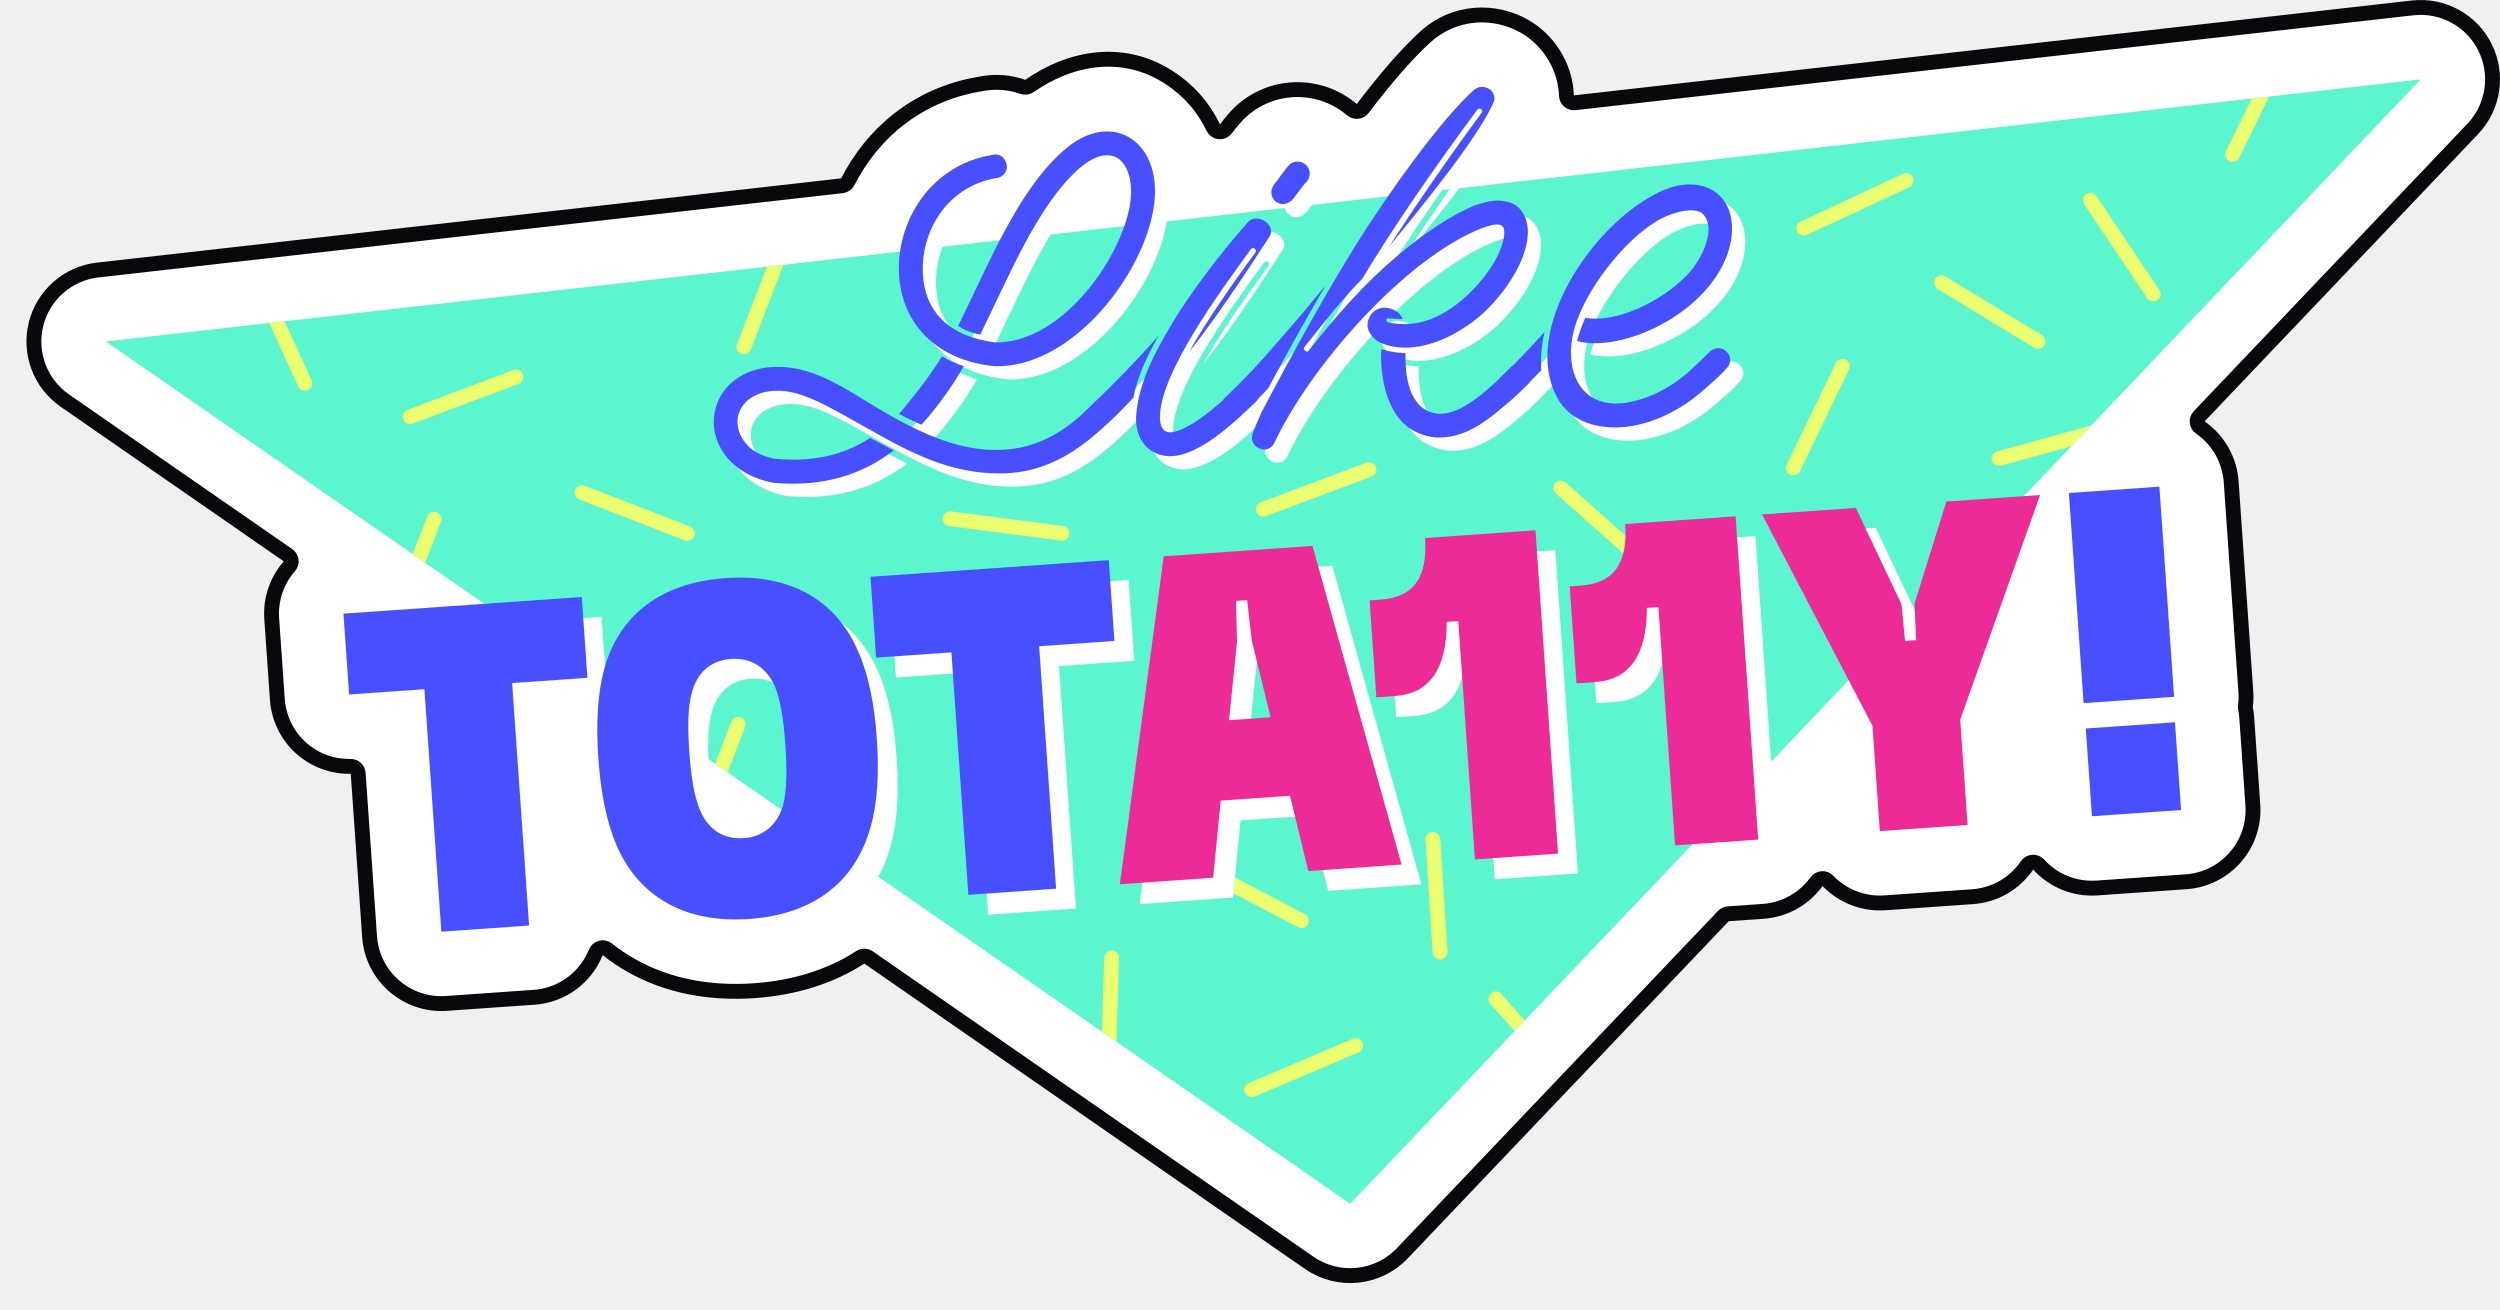
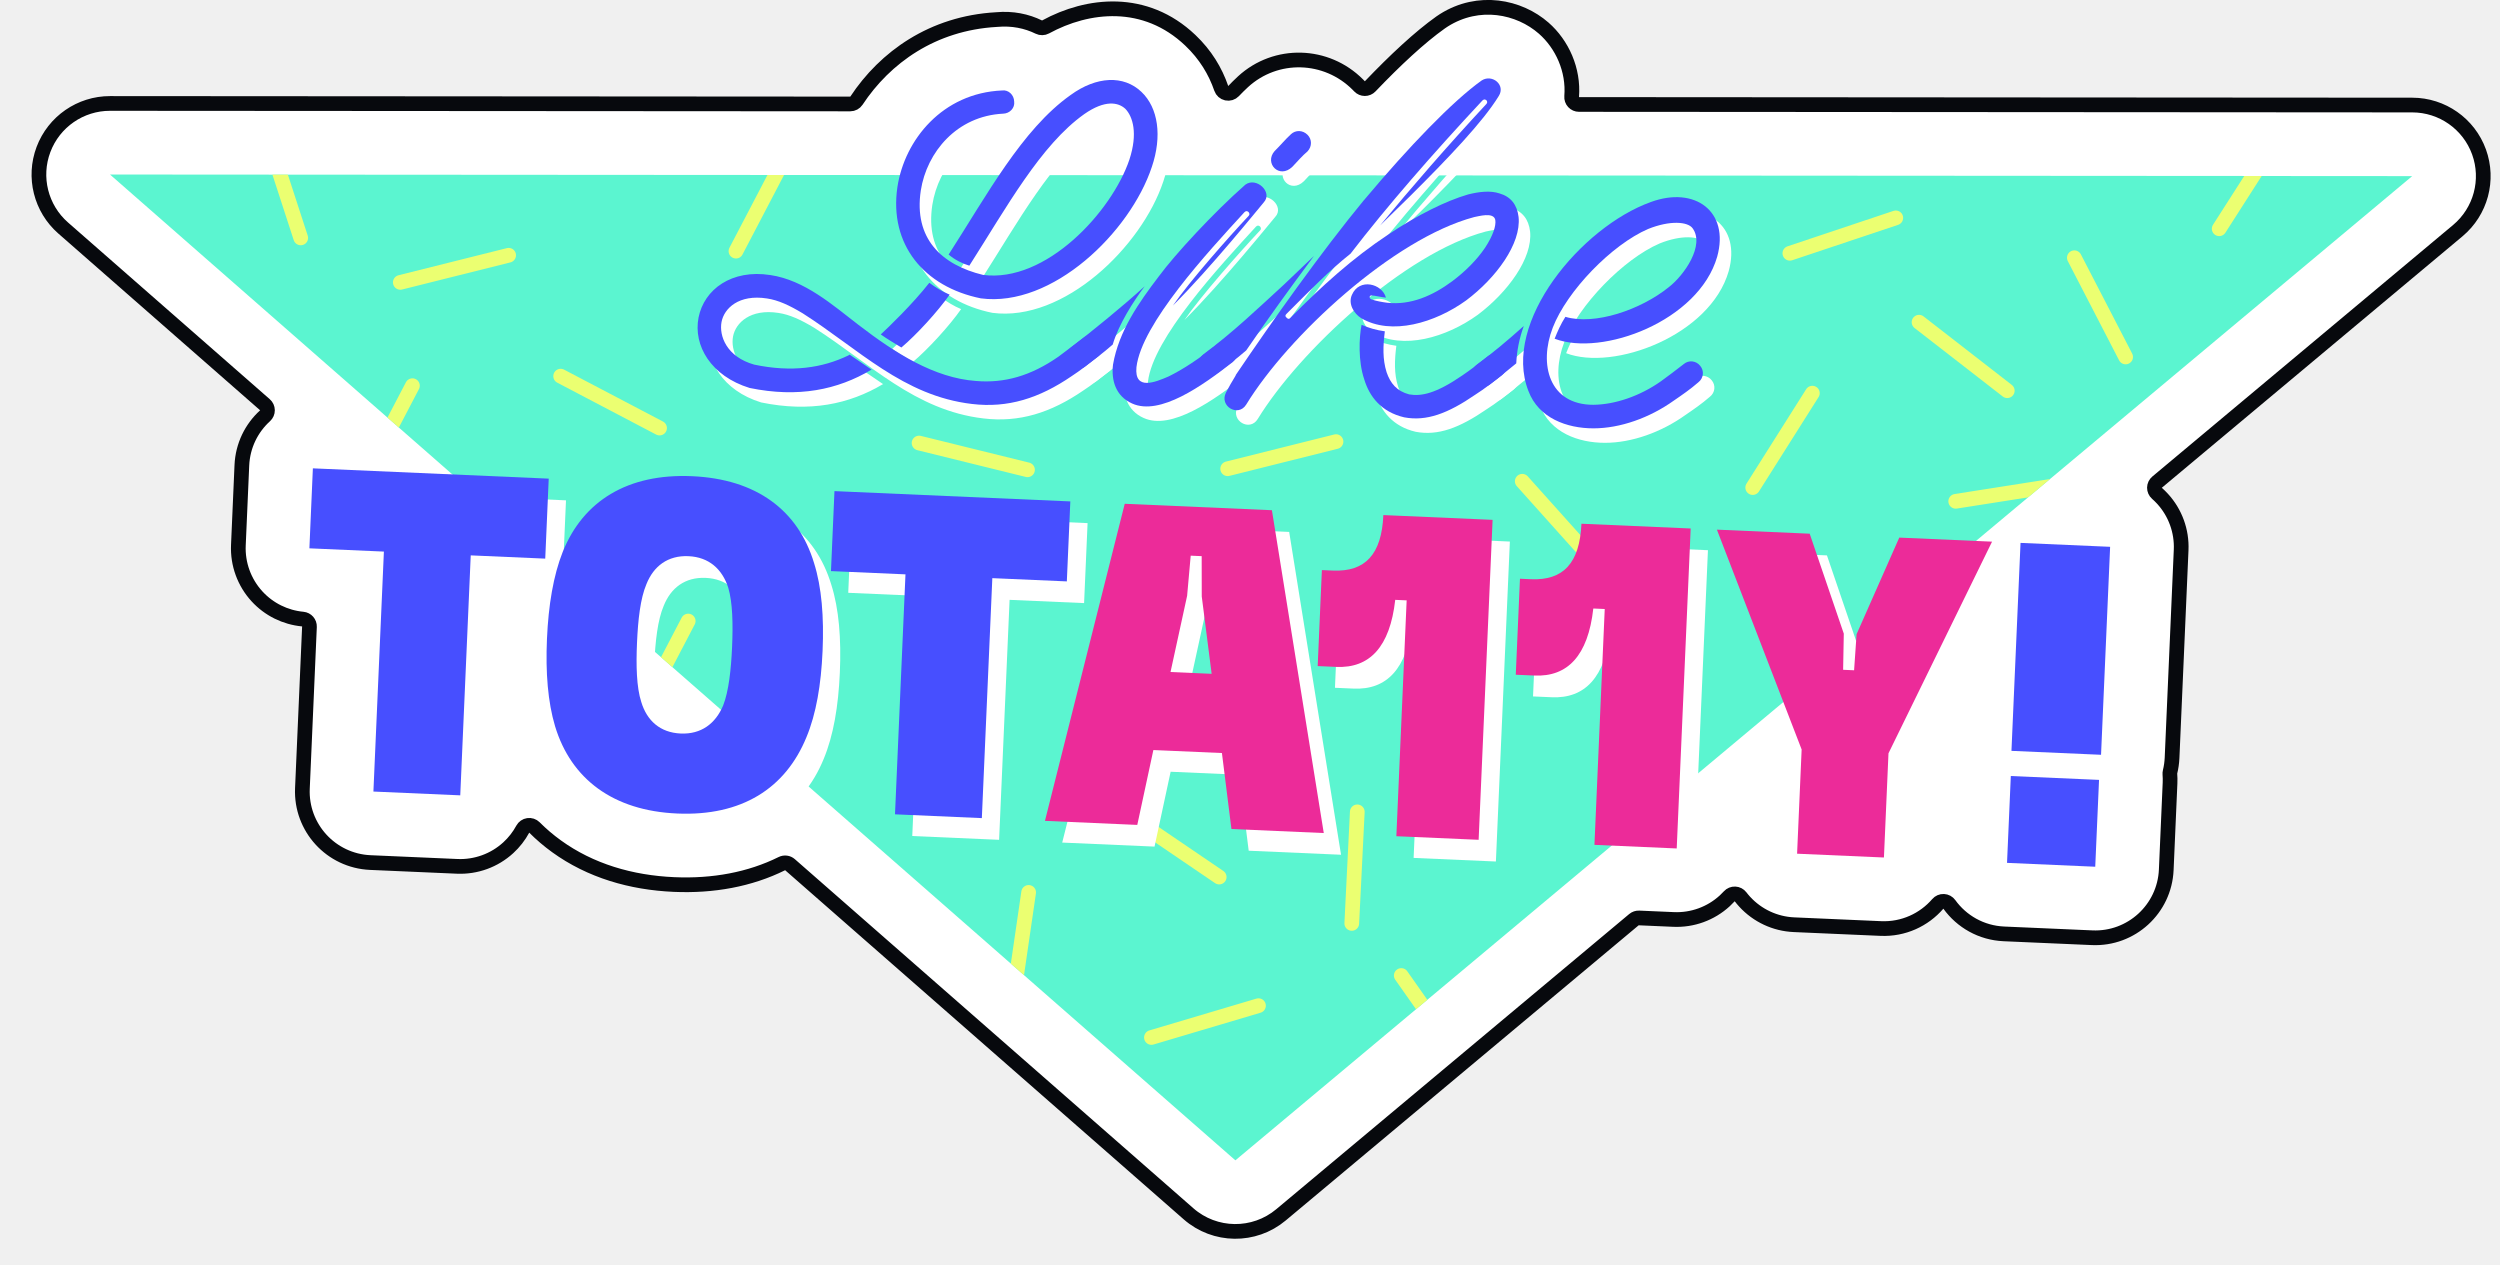
- <svg xmlns="http://www.w3.org/2000/svg" width="336" height="176" viewBox="0 0 336 176" fill="none">
-   <path d="M210.529 12.852C210.539 13.131 210.664 13.393 210.875 13.575C211.086 13.758 211.364 13.844 211.641 13.812L324.245 1.062C328.285 0.604 332.179 2.723 333.989 6.364C335.799 10.004 335.138 14.388 332.334 17.332L295.57 55.948C295.369 56.159 295.27 56.449 295.3 56.739C295.33 57.03 295.485 57.293 295.725 57.459C296.016 57.66 296.296 57.878 296.565 58.112C298.5 59.794 299.688 62.176 299.867 64.733L301.841 92.975C301.887 93.626 301.867 94.266 301.787 94.888C301.774 94.994 301.777 95.102 301.798 95.208C301.875 95.599 301.928 95.996 301.956 96.398L302.781 108.191C303.153 113.517 299.138 118.136 293.812 118.509L281.832 119.346C278.761 119.561 275.925 118.318 274 116.201C273.795 115.975 273.496 115.855 273.191 115.876C272.885 115.898 272.607 116.058 272.434 116.311C270.823 118.674 268.188 120.3 265.116 120.515L253.323 121.34C250.766 121.519 248.242 120.674 246.307 118.992C246.086 118.8 245.874 118.599 245.673 118.389C245.468 118.175 245.178 118.063 244.882 118.084C244.586 118.105 244.314 118.256 244.141 118.496C243.971 118.732 243.79 118.961 243.597 119.182C241.915 121.117 239.534 122.304 236.976 122.483L232.273 122.812C232.024 122.829 231.791 122.939 231.618 123.12L188.468 168.443C185.184 171.893 179.877 172.436 175.962 169.723L116.733 128.684C116.4 128.453 115.961 128.446 115.62 128.666C111.538 131.306 106.663 132.78 101.376 133.15C95.54 133.558 89.857 132.585 84.891 129.786C83.728 129.131 82.641 128.397 81.629 127.59C81.382 127.393 81.056 127.325 80.751 127.405C80.445 127.486 80.196 127.706 80.078 127.999C79.68 128.988 79.118 129.913 78.406 130.733C76.724 132.668 74.342 133.855 71.784 134.034L59.991 134.859C54.665 135.231 50.046 131.216 49.673 125.89L48.138 103.931C48.101 103.399 47.653 102.99 47.12 103.001C44.727 103.05 42.394 102.21 40.578 100.632C38.644 98.95 37.456 96.568 37.277 94.011L36.518 83.148C36.331 80.471 37.251 77.974 38.891 76.103C39.079 75.888 39.166 75.604 39.132 75.321C39.097 75.038 38.943 74.784 38.709 74.622L8.717 53.841C5.407 51.547 3.865 47.441 4.849 43.536C5.832 39.63 9.133 36.743 13.135 36.29L113.171 24.962C113.505 24.925 113.798 24.721 113.95 24.422C117.15 18.12 123.06 12.779 131.606 11.314C131.618 11.312 131.629 11.31 131.64 11.308C133.757 10.868 135.725 11.053 137.462 11.672C137.768 11.781 138.107 11.735 138.373 11.548C143.705 7.798 151.36 6.01 158.135 11.124L158.136 11.125C160.405 12.833 161.995 14.908 163.06 17.148C163.21 17.464 163.514 17.679 163.862 17.714C164.21 17.749 164.552 17.6 164.762 17.32C165.066 16.916 165.452 16.422 165.9 15.907C169.881 11.327 176.719 10.753 181.458 14.537L181.459 14.537C181.542 14.604 181.625 14.671 181.706 14.74C181.915 14.916 182.188 14.999 182.461 14.969C182.733 14.939 182.981 14.798 183.147 14.58C186.114 10.671 189.078 7.194 191.681 4.86C191.815 4.741 191.951 4.625 192.091 4.513C196.468 1.007 202.038 1.502 205.703 4.045C208.432 5.937 210.409 9.209 210.529 12.852Z" fill="white" stroke="#07090D" stroke-width="2" stroke-linejoin="round" />
-   <path d="M181.467 161.778L14.223 45.895L325.333 10.667L181.467 161.778Z" fill="#5BF5D0" />
-   <mask id="mask0_647_26155" style="mask-type:alpha" maskUnits="userSpaceOnUse" x="14" y="10" width="312" height="152">
-     <path d="M181.467 161.778L14.223 45.895L325.333 10.667L181.467 161.778Z" fill="#5BF5D0" />
+ <svg xmlns="http://www.w3.org/2000/svg" width="340" height="172" viewBox="0 0 340 172" fill="none">
+   <path d="M213.745 13.127C213.722 13.405 213.817 13.68 214.006 13.885C214.196 14.09 214.462 14.207 214.741 14.207L328.065 14.286C332.13 14.288 335.759 16.835 337.146 20.657C338.532 24.479 337.378 28.759 334.26 31.367L293.361 65.573C293.136 65.76 293.006 66.036 293.002 66.328C292.999 66.621 293.124 66.9 293.344 67.092C293.609 67.325 293.863 67.573 294.104 67.836C295.836 69.726 296.746 72.227 296.635 74.788L295.4 103.072C295.371 103.724 295.279 104.357 295.13 104.966C295.104 105.071 295.095 105.178 295.104 105.285C295.136 105.682 295.144 106.083 295.126 106.486L294.61 118.297C294.378 123.63 289.865 127.765 284.531 127.532L272.534 127.008C269.458 126.874 266.781 125.318 265.109 122.997C264.93 122.749 264.647 122.596 264.341 122.583C264.035 122.569 263.74 122.697 263.54 122.928C261.672 125.094 258.869 126.412 255.793 126.278L243.982 125.762C241.421 125.65 239.009 124.525 237.277 122.635C237.079 122.419 236.892 122.195 236.716 121.964C236.536 121.728 236.26 121.584 235.964 121.571C235.668 121.558 235.381 121.678 235.181 121.897C234.985 122.112 234.779 122.319 234.563 122.517C232.673 124.249 230.172 125.159 227.611 125.047L222.901 124.841C222.652 124.831 222.407 124.913 222.216 125.073L174.212 165.221C170.559 168.276 165.224 168.215 161.641 165.077L107.439 117.597C107.134 117.33 106.698 117.273 106.335 117.453C101.98 119.614 96.97 120.527 91.675 120.295C85.83 120.04 80.294 118.43 75.676 115.087C74.596 114.305 73.599 113.452 72.684 112.536C72.461 112.312 72.145 112.207 71.833 112.253C71.52 112.298 71.248 112.488 71.097 112.766C70.59 113.704 69.927 114.56 69.126 115.293C67.236 117.026 64.735 117.936 62.173 117.824L50.362 117.308C45.029 117.075 40.894 112.563 41.127 107.229L42.087 85.237C42.11 84.705 41.711 84.247 41.181 84.198C38.797 83.976 36.574 82.877 34.95 81.104C33.218 79.213 32.307 76.713 32.419 74.151L32.894 63.273C33.011 60.592 34.208 58.215 36.05 56.541C36.261 56.349 36.38 56.077 36.377 55.792C36.374 55.507 36.25 55.237 36.036 55.049L8.59 31.007C5.561 28.353 4.494 24.099 5.913 20.33C7.332 16.56 10.939 14.066 14.966 14.069L115.641 14.138C115.978 14.139 116.291 13.97 116.477 13.689C120.369 7.791 126.846 3.153 135.503 2.665C135.515 2.664 135.526 2.663 135.538 2.662C137.691 2.465 139.625 2.871 141.281 3.683C141.572 3.826 141.915 3.818 142.2 3.663C147.922 0.54 155.731 -0.369 161.883 5.479L161.884 5.48C163.945 7.434 165.289 9.676 166.094 12.022C166.208 12.353 166.486 12.6 166.828 12.675C167.169 12.749 167.525 12.639 167.766 12.385C168.114 12.018 168.553 11.571 169.056 11.11C173.53 7.011 180.39 7.214 184.67 11.51L184.67 11.51C184.746 11.586 184.82 11.662 184.893 11.74C185.081 11.939 185.343 12.052 185.617 12.053C185.891 12.054 186.153 11.942 186.343 11.744C189.733 8.197 193.072 5.077 195.923 3.053C196.069 2.95 196.217 2.85 196.369 2.755C201.115 -0.234 206.593 0.889 209.947 3.83C212.444 6.02 214.037 9.493 213.745 13.127Z" fill="white" stroke="#07090D" stroke-width="2" stroke-linejoin="round" />
+   <path d="M168.011 157.805L14.96 23.735L328.058 23.952L168.011 157.805Z" fill="#5BF5D0" />
+   <mask id="mask0_647_26155" style="mask-type:alpha" maskUnits="userSpaceOnUse" x="14" y="23" width="315" height="135">
+     <path d="M168.011 157.805L14.96 23.735L328.058 23.952L168.011 157.805Z" fill="#5BF5D0" />
  </mask>
  <g mask="url(#mask0_647_26155)">
-     <path d="M55.112 56L69.334 50.667" stroke="#EBFF71" stroke-width="2" stroke-linecap="round" />
-     <path d="M34.667 37.702L40.971 51.522" stroke="#EBFF71" stroke-width="2" stroke-linecap="round" />
-     <path d="M169.778 68.445L184 63.111" stroke="#EBFF71" stroke-width="2" stroke-linecap="round" />
-     <path d="M127.683 69.721L142.747 71.669" stroke="#EBFF71" stroke-width="2" stroke-linecap="round" />
-     <path d="M209.778 65.599L221.13 75.691" stroke="#EBFF71" stroke-width="2" stroke-linecap="round" />
-     <path d="M78.223 66.201L92.385 71.693" stroke="#EBFF71" stroke-width="2" stroke-linecap="round" />
-     <path d="M99.986 46.612L105.451 32.44" stroke="#EBFF71" stroke-width="2" stroke-linecap="round" />
-     <path d="M93.764 111.501L99.228 97.329" stroke="#EBFF71" stroke-width="2" stroke-linecap="round" />
-     <path d="M52.875 83.945L58.34 69.773" stroke="#EBFF71" stroke-width="2" stroke-linecap="round" />
-     <path d="M148.933 143.937L149.408 128.755" stroke="#EBFF71" stroke-width="2" stroke-linecap="round" />
-     <path d="M168.232 146.468L182.209 140.522" stroke="#EBFF71" stroke-width="2" stroke-linecap="round" />
-     <path d="M161.473 116.684L174.92 123.748" stroke="#EBFF71" stroke-width="2" stroke-linecap="round" />
-     <path d="M193.548 127.97L192.577 112.812" stroke="#EBFF71" stroke-width="2" stroke-linecap="round" />
-     <path d="M211.131 145.601L201.039 134.25" stroke="#EBFF71" stroke-width="2" stroke-linecap="round" />
-     <path d="M241.015 62.905L247.622 49.227" stroke="#EBFF71" stroke-width="2" stroke-linecap="round" />
-     <path d="M289.395 39.515L280.937 26.898" stroke="#EBFF71" stroke-width="2" stroke-linecap="round" />
-     <path d="M256.197 24.259L242.429 30.675" stroke="#EBFF71" stroke-width="2" stroke-linecap="round" />
-     <path d="M260.946 37.998L273.921 45.896" stroke="#EBFF71" stroke-width="2" stroke-linecap="round" />
-     <path d="M283.299 57.593L268.658 61.636" stroke="#EBFF71" stroke-width="2" stroke-linecap="round" />
-     <path d="M306.75 7.111L300.064 20.75" stroke="#EBFF71" stroke-width="2" stroke-linecap="round" />
+     <path d="M54.442 38.404L69.176 34.715" stroke="#EBFF71" stroke-width="2" stroke-linecap="round" />
+     <path d="M36.2 17.909L40.899 32.354" stroke="#EBFF71" stroke-width="2" stroke-linecap="round" />
+     <path d="M166.962 63.749L181.697 60.06" stroke="#EBFF71" stroke-width="2" stroke-linecap="round" />
+     <path d="M124.993 60.252L139.74 63.892" stroke="#EBFF71" stroke-width="2" stroke-linecap="round" />
+     <path d="M207.027 65.45L217.164 76.762" stroke="#EBFF71" stroke-width="2" stroke-linecap="round" />
+     <path d="M76.249 51.156L89.699 58.215" stroke="#EBFF71" stroke-width="2" stroke-linecap="round" />
+     <path d="M100.09 34.156L107.124 20.694" stroke="#EBFF71" stroke-width="2" stroke-linecap="round" />
+     <path d="M86.563 97.924L93.596 84.461" stroke="#EBFF71" stroke-width="2" stroke-linecap="round" />
+     <path d="M49.056 65.916L56.09 52.454" stroke="#EBFF71" stroke-width="2" stroke-linecap="round" />
+     <path d="M137.705 136.397L139.895 121.366" stroke="#EBFF71" stroke-width="2" stroke-linecap="round" />
+     <path d="M156.594 141.096L171.154 136.77" stroke="#EBFF71" stroke-width="2" stroke-linecap="round" />
+     <path d="M153.249 110.739L165.81 119.279" stroke="#EBFF71" stroke-width="2" stroke-linecap="round" />
+     <path d="M183.841 125.583L184.592 110.412" stroke="#EBFF71" stroke-width="2" stroke-linecap="round" />
+     <path d="M199.315 145.091L190.572 132.67" stroke="#EBFF71" stroke-width="2" stroke-linecap="round" />
+     <path d="M238.369 66.309L246.482 53.468" stroke="#EBFF71" stroke-width="2" stroke-linecap="round" />
+     <path d="M289.086 48.546L282.11 35.053" stroke="#EBFF71" stroke-width="2" stroke-linecap="round" />
+     <path d="M257.827 29.63L243.422 34.447" stroke="#EBFF71" stroke-width="2" stroke-linecap="round" />
+     <path d="M260.991 43.819L272.988 53.135" stroke="#EBFF71" stroke-width="2" stroke-linecap="round" />
+     <path d="M280.982 65.818L265.977 68.178" stroke="#EBFF71" stroke-width="2" stroke-linecap="round" />
+     <path d="M309.997 18.316L301.81 31.11" stroke="#EBFF71" stroke-width="2" stroke-linecap="round" />
  </g>
-   <path d="M294.865 96.316L282.699 97.167L280.724 68.925L292.89 68.074L294.865 96.316ZM295.804 111.532L283.825 112.37L283 100.576L294.98 99.739L295.804 111.532Z" fill="white" />
-   <path d="M264.257 70.076L276.857 69.195L266.119 99.387L267.109 113.539L255.315 114.363L254.326 100.211L239.491 71.808L252.091 70.927L258.238 83.908L258.705 88.803L260.195 88.698L259.976 83.786L264.257 70.076Z" fill="white" />
-   <path d="M238.969 115.506L227.796 116.288L225.556 84.259L224.005 84.368C224.021 90.854 221.561 94.02 217.092 94.332L214.547 94.51L213.635 81.475L215.125 81.371C219.532 81.063 221.469 78.433 221.095 73.094L235.93 72.057L238.969 115.506Z" fill="white" />
-   <path d="M212.07 117.387L200.897 118.169L198.657 86.14L197.106 86.249C197.123 92.735 194.662 95.901 190.193 96.213L187.648 96.391L186.736 83.356L188.226 83.252C192.633 82.944 194.57 80.314 194.197 74.975L209.031 73.938L212.07 117.387Z" fill="white" />
-   <path d="M191.039 118.858L178.501 119.735L176.047 109.615L166.736 110.266L165.714 120.629L153.176 121.506L159.076 77.431L179.063 76.034L191.039 118.858ZM168.922 88.906L167.852 99.46L173.438 99.069L170.909 88.767L170.278 83.322L168.789 83.426L168.922 88.906Z" fill="white" />
-   <path d="M119.658 80.188L151.687 77.948L152.446 88.81L142.329 89.518L144.607 122.105L132.814 122.93L130.535 90.343L120.418 91.05L119.658 80.188Z" fill="white" />
-   <path d="M103.368 126.174C94.678 126.781 88.5 123.159 85.522 116.257C84.179 113.107 83.405 109.169 83.084 104.576C82.762 99.983 82.977 95.914 83.868 92.608C85.856 85.358 91.475 80.973 100.165 80.366C108.917 79.754 115.03 83.318 118.007 90.221C119.412 93.366 120.191 97.366 120.512 101.959C120.833 106.552 120.614 110.559 119.661 113.869C117.611 121.123 112.12 125.562 103.368 126.174ZM102.609 115.311C105.402 115.116 107.156 113.434 107.913 110.886C108.457 108.852 108.435 105.86 108.222 102.818C108.005 99.715 107.615 96.811 106.793 94.872C105.689 92.454 103.718 91.033 100.925 91.228C98.132 91.423 96.378 93.105 95.683 95.649C95.077 97.687 95.094 100.618 95.311 103.721C95.524 106.763 95.919 109.729 96.802 111.663C97.845 114.085 99.816 115.507 102.609 115.311Z" fill="white" />
-   <path d="M48.828 85.141L80.856 82.901L81.615 93.763L71.498 94.471L73.777 127.058L61.983 127.883L59.705 95.296L49.587 96.003L48.828 85.141Z" fill="white" />
-   <path d="M210.996 55.083C206.313 46.215 215.644 32.09 224.637 27.665C230.318 24.808 235.44 27.711 234.439 34.037C232.928 43.017 220.432 49.344 213.736 47.62C214.034 46.53 214.339 45.547 214.854 44.495C218.915 45.227 224.919 42.401 228.363 38.899C230.266 37.055 232.632 32.666 230.667 30.558C229.916 29.755 227.514 29.816 224.681 31.351C220.003 34.03 214.661 40.98 213.312 46.153C211.963 51.326 213.992 56.638 219.985 55.951C222.9 55.587 226.11 54.08 228.728 51.758C229.683 50.889 230.584 50.024 231.585 49.045C232.183 48.416 233.197 48.398 233.831 49.049C234.461 49.646 234.478 50.661 233.828 51.294C232.834 52.38 231.826 53.252 230.818 54.125C227.8 56.849 223.975 58.72 220.368 59.133C216.762 59.545 212.792 58.593 210.996 55.083ZM203.481 54.646C202.851 54.049 202.94 53.027 203.537 52.397C205.497 50.602 207.389 48.599 209.372 46.375C208.959 48.115 208.812 49.836 208.931 51.538C207.781 52.688 206.788 53.773 205.734 54.756C205.137 55.386 204.115 55.297 203.481 54.646Z" fill="white" />
-   <path d="M194.625 60.558C191.445 60.193 189.601 58.29 188.643 56.058C187.514 53.678 187.291 50.485 187.434 48.711C188.418 49.017 189.501 49.208 190.678 49.233C190.656 51.212 190.783 53.021 191.544 54.732C192.234 56.181 193.209 57.129 194.937 57.382C196.601 57.48 198.536 56.863 201.812 54.014C202.821 53.142 203.875 52.159 204.921 51.07C205.519 50.441 206.537 50.476 207.167 51.074C207.801 51.724 207.818 52.739 207.167 53.373C206.014 54.469 205.067 55.444 203.903 56.381C200.425 59.404 197.687 60.772 194.625 60.558ZM170.151 59.971C170.467 59.147 170.788 58.376 171.207 57.491L171.203 57.438C175.258 49.669 180.855 39.494 185.875 31.765C185.928 31.762 185.928 31.762 185.924 31.708C191.001 24.029 196.289 17.083 199.912 13.836C201.228 12.781 203.244 14.084 202.447 15.69C200.728 19.392 196.567 24.869 192.044 30.532L188.401 35.01C192.068 29.354 196.193 23.345 200.88 16.976C201.028 16.805 201.013 16.592 200.843 16.444C200.619 16.299 200.463 16.364 200.314 16.534C194.306 24.653 189.017 32.348 184.849 39.269C182.299 41.799 179.848 44.965 177.145 48.361C176.947 48.589 176.958 48.749 177.182 48.893C177.41 49.091 177.569 49.08 177.714 48.856C181.445 44.104 185.209 39.831 189.653 36.099C193.287 33.011 196.919 30.672 199.828 29.453C201.234 28.927 202.759 28.553 204.062 28.836C205.63 29.101 206.609 30.102 206.991 31.732C207.776 35.313 204.865 40.328 201.204 43.792C197.335 47.324 191.624 49.755 187.264 47.814C186.213 47.3 185.272 46.082 185.665 44.825C186.402 42.368 189.59 42.84 190.305 44.661C189.826 44.694 188.801 44.552 188.322 44.586C188.056 44.604 187.975 44.984 188.359 45.118C189.012 45.286 189.977 45.325 190.566 45.338C193.774 45.327 196.599 43.686 199.008 41.433C200.663 39.873 202.038 38.12 202.933 36.4C203.825 34.627 204.104 33.271 203.889 32.484C203.545 31.385 201.522 32.275 200.997 32.419C190.382 36.583 177.676 51.372 173.075 61.263C172.19 63.143 169.43 61.892 170.151 59.971ZM166.442 57.397C165.809 56.746 165.848 55.781 166.499 55.147C170.213 51.68 173.22 48.048 176.337 44.462L179.938 40.147C177.218 44.828 174.555 49.558 172.242 53.944C171.051 55.257 169.845 56.357 168.692 57.453C168.041 58.087 167.076 58.047 166.442 57.397Z" fill="white" />
-   <path d="M157.641 62.877C155.29 62.133 154.449 60.053 154.46 57.914C154.725 53.297 157 49.129 159.297 45.279C161.156 42.048 165.695 35.85 169.566 31.569C170.92 30.298 173.456 32.153 172.333 33.675C171.8 34.46 166.166 43.355 161.644 49.018C163.534 45.464 168.103 38.943 170.498 35.728C170.647 35.557 170.578 35.348 170.408 35.199C170.184 35.055 170.028 35.119 169.879 35.29C165.539 41.26 157.68 51.968 157.667 57.903C157.734 61.16 160.461 59.633 162.157 58.659C163.949 57.517 166.072 55.765 168.317 53.47C168.968 52.836 169.982 52.819 170.616 53.469C171.246 54.067 171.21 55.085 170.613 55.715C166.86 59.399 161.579 64.152 157.641 62.877ZM148.459 58.494C147.829 57.896 147.865 56.878 148.516 56.244C151.069 53.767 154.863 49.919 157.535 46.846C156.198 49.131 154.609 52.397 154.111 55.212C152.919 56.524 151.865 57.507 150.712 58.603C150.062 59.237 149.093 59.144 148.459 58.494ZM177.207 23.871C177.887 24.411 178.007 25.365 177.47 26.098C176.823 26.785 176.29 27.57 175.654 28.417C174.078 30.345 171.748 28.369 173.012 26.57C173.751 25.663 174.231 24.881 174.973 24.027C175.517 23.401 176.471 23.281 177.207 23.871Z" fill="white" />
-   <path d="M136.001 65.406C126.589 65.369 119.887 59.743 111.75 55.768C109.817 54.887 108.23 54.357 106.676 54.305C102.815 54.147 101.041 56.303 100.906 58.184C100.77 60.064 102.084 62.806 105.978 63.442C111.198 63.933 115.239 62.848 118.567 60.744L118.719 60.627L121.939 62.326L121.886 62.33C117.621 65.569 112.447 67.267 105.722 66.668C100.305 65.657 97.416 61.796 97.733 57.924C98.05 54.053 101.464 50.873 106.772 51.09C111.487 51.242 115.704 54.208 119.444 56.459C124.857 59.716 130.504 62.476 136.208 62.237C140.049 62.129 143.532 60.709 146.957 57.69L150.065 54.746C150.663 54.116 151.681 54.152 152.311 54.749C152.945 55.4 152.962 56.414 152.311 57.048C151.162 58.198 150.112 59.234 149.05 60.11C145.017 63.6 140.922 65.436 136.001 65.406ZM122.611 57.414C123.502 56.389 126.46 52.815 128.38 49.686C129.272 50.212 130.267 50.677 131.304 50.979C129.978 53.424 127.442 56.916 125.6 58.862C124.495 58.352 123.557 57.936 122.611 57.414ZM135.582 51C127.729 50.32 122.341 45.136 122.592 37.26C122.83 30.721 127.267 23.834 135.252 22.581C136.092 22.362 136.939 22.998 137.055 23.898C137.274 24.738 136.639 25.585 135.738 25.701C129.554 26.722 126.024 32.048 125.807 37.356C125.573 43.948 129.748 47.078 135.519 47.797C144.136 47.943 151.946 37.292 153.519 29.965C154.276 26.276 153.322 24.098 152.187 23.161C151.117 22.381 149.289 22.241 146.721 24.506C141.288 29.377 137.638 38.346 133.521 46.761C132.492 46.565 131.505 46.206 130.552 45.578C134.767 37.05 138.539 27.537 144.578 22.143C147.793 19.191 151.442 18.615 154.095 20.622C156.634 22.529 157.594 26.312 156.664 30.6C154.739 39.77 145.378 51.171 135.582 51Z" fill="white" />
-   <path d="M292.198 93.65L280.033 94.5L278.058 66.258L290.223 65.407L292.198 93.65ZM293.138 108.865L281.158 109.703L280.333 97.91L292.313 97.072L293.138 108.865Z" fill="#474FFF" />
-   <path d="M261.59 67.41L274.19 66.529L263.453 96.72L264.442 110.872L252.649 111.697L251.659 97.545L236.824 69.141L249.424 68.26L255.571 81.241L256.038 86.136L257.528 86.032L257.309 81.12L261.59 67.41Z" fill="#EC2B99" />
-   <path d="M236.302 112.84L225.129 113.621L222.89 81.593L221.338 81.701C221.355 88.187 218.894 91.353 214.425 91.665L211.88 91.843L210.969 78.809L212.458 78.704C216.865 78.396 218.802 75.766 218.429 70.428L233.264 69.391L236.302 112.84Z" fill="#EC2B99" />
-   <path d="M209.403 114.721L198.23 115.502L195.991 83.474L194.439 83.582C194.456 90.068 191.995 93.234 187.526 93.546L184.981 93.724L184.07 80.69L185.559 80.585C189.966 80.277 191.903 77.647 191.53 72.309L206.365 71.272L209.403 114.721Z" fill="#EC2B99" />
-   <path d="M188.372 116.191L175.834 117.068L173.38 106.948L164.069 107.599L163.048 117.962L150.509 118.839L156.409 74.765L176.396 73.367L188.372 116.191ZM166.256 86.239L165.185 96.793L170.771 96.402L168.242 86.1L167.612 80.655L166.122 80.76L166.256 86.239Z" fill="#EC2B99" />
-   <path d="M116.992 77.521L149.02 75.281L149.779 86.144L139.662 86.851L141.941 119.438L130.147 120.263L127.869 87.676L117.751 88.383L116.992 77.521Z" fill="#474FFF" />
-   <path d="M100.702 123.507C92.012 124.115 85.833 120.492 82.855 113.59C81.512 110.44 80.738 106.503 80.417 101.909C80.096 97.316 80.31 93.247 81.202 89.941C83.19 82.692 88.808 78.307 97.498 77.699C106.25 77.087 112.363 80.651 115.34 87.554C116.745 90.699 117.524 94.699 117.845 99.292C118.166 103.885 117.948 107.893 116.994 111.203C114.944 118.457 109.454 122.895 100.702 123.507ZM99.942 112.645C102.735 112.449 104.489 110.767 105.246 108.219C105.79 106.185 105.768 103.193 105.555 100.152C105.338 97.048 104.948 94.144 104.126 92.205C103.022 89.787 101.051 88.366 98.258 88.561C95.465 88.757 93.711 90.439 93.016 92.982C92.41 95.02 92.428 97.951 92.645 101.054C92.857 104.096 93.252 107.062 94.136 108.996C95.178 111.418 97.149 112.84 99.942 112.645Z" fill="#474FFF" />
-   <path d="M46.161 82.474L78.189 80.234L78.949 91.097L68.831 91.804L71.11 124.391L59.317 125.216L57.038 92.629L46.92 93.336L46.161 82.474Z" fill="#474FFF" />
-   <path d="M209.219 53.305C204.535 44.437 213.866 30.312 222.859 25.887C228.54 23.03 233.662 25.934 232.661 32.259C231.15 41.239 218.655 47.566 211.958 45.843C212.256 44.753 212.562 43.769 213.076 42.717C217.137 43.449 223.141 40.623 226.585 37.121C228.488 35.277 230.854 30.888 228.889 28.78C228.138 27.977 225.736 28.038 222.903 29.573C218.225 32.252 212.884 39.202 211.535 44.375C210.186 49.549 212.214 54.86 218.208 54.174C221.123 53.809 224.332 52.302 226.95 49.98C227.905 49.112 228.807 48.246 229.808 47.268C230.405 46.638 231.42 46.62 232.053 47.271C232.683 47.869 232.701 48.883 232.05 49.517C231.057 50.602 230.048 51.474 229.04 52.347C226.023 55.071 222.197 56.942 218.591 57.355C214.984 57.767 211.014 56.815 209.219 53.305ZM201.703 52.868C201.073 52.271 201.162 51.249 201.76 50.619C203.719 48.825 205.611 46.821 207.594 44.597C207.181 46.337 207.034 48.058 207.153 49.761C206.004 50.91 205.01 51.996 203.956 52.978C203.359 53.608 202.337 53.519 201.703 52.868Z" fill="#474FFF" />
-   <path d="M192.847 58.781C189.667 58.415 187.823 56.512 186.865 54.28C185.736 51.9 185.513 48.708 185.656 46.933C186.64 47.239 187.723 47.43 188.901 47.455C188.879 49.435 189.005 51.244 189.766 52.955C190.456 54.403 191.431 55.351 193.159 55.604C194.824 55.702 196.759 55.085 200.035 52.237C201.043 51.364 202.097 50.382 203.143 49.293C203.741 48.663 204.759 48.698 205.389 49.296C206.023 49.947 206.04 50.961 205.39 51.595C204.237 52.691 203.289 53.666 202.125 54.603C198.647 57.627 195.909 58.994 192.847 58.781ZM168.373 58.193C168.69 57.369 169.01 56.598 169.429 55.713L169.426 55.66C173.48 47.892 179.077 37.717 184.097 29.988C184.15 29.984 184.15 29.984 184.147 29.931C189.223 22.251 194.512 15.305 198.134 12.058C199.45 11.004 201.466 12.306 200.669 13.912C198.95 17.615 194.789 23.092 190.266 28.754L186.623 33.233C190.291 27.576 194.415 21.567 199.102 15.198C199.25 15.027 199.236 14.815 199.065 14.666C198.841 14.521 198.685 14.586 198.536 14.757C192.528 22.875 187.239 30.57 183.071 37.491C180.522 40.021 178.07 43.187 175.367 46.584C175.169 46.811 175.18 46.971 175.404 47.116C175.632 47.313 175.791 47.302 175.936 47.078C179.667 42.327 183.432 38.054 187.875 34.321C191.509 31.234 195.141 28.895 198.05 27.675C199.457 27.149 200.981 26.775 202.284 27.058C203.853 27.323 204.832 28.324 205.213 29.954C205.998 33.535 203.087 38.55 199.427 42.014C195.557 45.546 189.846 47.977 185.487 46.036C184.435 45.522 183.494 44.304 183.888 43.047C184.625 40.59 187.812 41.062 188.527 42.883C188.049 42.917 187.023 42.775 186.544 42.808C186.278 42.827 186.198 43.206 186.581 43.34C187.235 43.508 188.2 43.548 188.789 43.56C191.996 43.55 194.821 41.908 197.23 39.655C198.885 38.096 200.26 36.342 201.155 34.622C202.047 32.849 202.327 31.493 202.111 30.706C201.767 29.607 199.744 30.497 199.22 30.641C188.604 34.805 175.898 49.594 171.297 59.486C170.413 61.365 167.652 60.115 168.373 58.193ZM164.664 55.619C164.031 54.968 164.07 54.003 164.721 53.369C168.435 49.902 171.442 46.27 174.56 42.684L178.161 38.369C175.441 43.05 172.777 47.781 170.464 52.166C169.273 53.479 168.067 54.579 166.914 55.675C166.263 56.309 165.298 56.27 164.664 55.619Z" fill="#474FFF" />
-   <path d="M155.863 61.099C153.512 60.355 152.671 58.275 152.682 56.136C152.948 51.52 155.222 47.351 157.519 43.501C159.378 40.27 163.917 34.072 167.788 29.791C169.143 28.52 171.678 30.375 170.555 31.897C170.022 32.683 164.388 41.577 159.866 47.24C161.756 43.686 166.325 37.165 168.72 33.95C168.869 33.779 168.801 33.57 168.63 33.422C168.406 33.277 168.25 33.341 168.102 33.512C163.761 39.483 155.902 50.19 155.889 56.126C155.957 59.382 158.683 57.855 160.38 56.881C162.171 55.74 164.294 53.987 166.539 51.692C167.19 51.058 168.205 51.041 168.838 51.691C169.468 52.289 169.432 53.307 168.835 53.937C165.083 57.621 159.801 62.374 155.863 61.099ZM146.681 56.716C146.052 56.118 146.087 55.1 146.738 54.467C149.291 51.989 153.086 48.142 155.758 45.068C154.42 47.353 152.831 50.619 152.333 53.434C151.142 54.747 150.088 55.729 148.935 56.826C148.284 57.459 147.315 57.367 146.681 56.716ZM175.43 22.093C176.109 22.634 176.229 23.587 175.692 24.32C175.045 25.007 174.512 25.793 173.876 26.639C172.3 28.567 169.97 26.591 171.234 24.792C171.973 23.885 172.453 23.103 173.195 22.249C173.739 21.623 174.693 21.503 175.43 22.093Z" fill="#474FFF" />
-   <path d="M134.224 63.628C124.812 63.592 118.109 57.965 109.972 53.99C108.04 53.109 106.452 52.579 104.898 52.527C101.038 52.369 99.264 54.525 99.128 56.406C98.992 58.286 100.306 61.028 104.2 61.665C109.421 62.155 113.461 61.071 116.789 58.967L116.942 58.849L120.161 60.549L120.108 60.552C115.844 63.791 110.67 65.489 103.945 64.89C98.528 63.879 95.638 60.018 95.955 56.146C96.273 52.275 99.686 49.096 104.994 49.313C109.709 49.464 113.927 52.43 117.666 54.682C123.08 57.939 128.726 60.698 134.43 60.46C138.272 60.351 141.754 58.932 145.179 55.912L148.288 52.968C148.885 52.338 149.903 52.374 150.533 52.971C151.167 53.622 151.184 54.637 150.534 55.27C149.384 56.42 148.334 57.456 147.273 58.332C143.24 61.822 139.144 63.659 134.224 63.628ZM120.834 55.636C121.724 54.612 124.682 51.037 126.602 47.908C127.494 48.434 128.489 48.899 129.526 49.201C128.2 51.646 125.664 55.138 123.822 57.085C122.717 56.574 121.779 56.158 120.834 55.636ZM133.804 49.223C125.951 48.542 120.563 43.359 120.814 35.482C121.052 28.943 125.489 22.057 133.475 20.803C134.315 20.584 135.161 21.22 135.277 22.121C135.497 22.961 134.861 23.807 133.96 23.924C127.776 24.944 124.246 30.27 124.029 35.578C123.795 42.17 127.97 45.3 133.741 46.019C142.359 46.165 150.168 35.514 151.741 28.187C152.499 24.498 151.544 22.32 150.41 21.383C149.339 20.603 147.512 20.463 144.943 22.728C139.51 27.599 135.86 36.569 131.744 44.983C130.714 44.787 129.727 44.429 128.774 43.8C132.989 35.272 136.762 25.759 142.8 20.365C146.015 17.413 149.664 16.837 152.317 18.844C154.856 20.752 155.816 24.534 154.886 28.822C152.961 37.992 143.6 49.393 133.804 49.223Z" fill="#474FFF" />
+   <path d="M288.09 105.602L275.906 105.07L277.141 76.786L289.325 77.318L288.09 105.602ZM287.301 120.826L275.303 120.302L275.819 108.492L287.816 109.015L287.301 120.826Z" fill="white" />
+   <path d="M260.649 76.066L273.268 76.617L259.181 105.398L258.563 119.572L246.752 119.056L247.371 104.883L235.846 74.983L248.465 75.534L253.103 89.127L253.013 94.043L254.505 94.108L254.844 89.203L260.649 76.066Z" fill="white" />
+   <path d="M230.38 118.341L219.191 117.853L220.592 85.776L219.038 85.709C218.32 92.155 215.517 95.022 211.041 94.826L208.492 94.715L209.062 81.661L210.554 81.726C214.968 81.919 217.19 79.524 217.423 74.178L232.28 74.827L230.38 118.341Z" fill="white" />
+   <path d="M203.442 117.165L192.252 116.676L193.653 84.6L192.099 84.532C191.381 90.978 188.578 93.846 184.102 93.65L181.554 93.539L182.124 80.485L183.616 80.55C188.029 80.743 190.251 78.348 190.485 73.002L205.341 73.651L203.442 117.165Z" fill="white" />
+   <path d="M182.38 116.245L169.823 115.697L168.53 105.364L159.206 104.957L157.017 115.138L144.46 114.59L155.312 71.466L175.328 72.341L182.38 116.245ZM163.796 83.982L161.537 94.347L167.132 94.591L165.785 84.069L165.775 78.588L164.283 78.522L163.796 83.982Z" fill="white" />
+   <path d="M115.835 69.743L147.911 71.144L147.436 82.022L137.304 81.579L135.879 114.215L124.068 113.699L125.493 81.064L115.36 80.621L115.835 69.743Z" fill="white" />
+   <path d="M94.444 113.589C85.742 113.209 80.013 108.911 77.835 101.716C76.858 98.434 76.534 94.434 76.735 89.834C76.936 85.234 77.609 81.215 78.87 78.032C81.665 71.054 87.745 67.333 96.447 67.713C105.212 68.096 110.882 72.329 113.059 79.525C114.099 82.808 114.42 86.871 114.219 91.471C114.018 96.071 113.347 100.028 112.025 103.209C109.167 110.184 103.209 113.972 94.444 113.589ZM94.919 102.711C97.717 102.833 99.649 101.36 100.69 98.915C101.461 96.955 101.778 93.979 101.911 90.933C102.046 87.825 101.988 84.895 101.391 82.876C100.567 80.349 98.77 78.714 95.972 78.592C93.175 78.469 91.242 79.942 90.263 82.391C89.431 84.347 89.117 87.261 88.981 90.369C88.848 93.415 88.904 96.407 89.563 98.429C90.325 100.953 92.122 102.589 94.919 102.711Z" fill="white" />
+   <path d="M44.899 66.646L76.975 68.046L76.5 78.925L66.368 78.482L64.943 111.118L53.132 110.602L54.557 77.967L44.424 77.524L44.899 66.646Z" fill="white" />
+   <path d="M209.428 55.139C205.779 45.798 216.649 32.82 226.085 29.442C232.053 27.247 236.813 30.711 235.102 36.882C232.585 45.634 219.453 50.506 212.995 48.035C213.414 46.986 213.829 46.043 214.46 45.056C218.412 46.243 224.697 44.115 228.515 41.025C230.615 39.409 233.462 35.316 231.749 32.999C231.093 32.116 228.7 31.905 225.711 33.109C220.76 35.242 214.666 41.542 212.74 46.529C210.814 51.516 212.229 57.023 218.261 57.02C221.199 56.988 224.558 55.853 227.422 53.843C228.469 53.088 229.463 52.331 230.568 51.471C231.233 50.913 232.243 51.011 232.799 51.729C233.357 52.394 233.26 53.404 232.542 53.96C231.432 54.926 230.331 55.678 229.231 56.431C225.924 58.796 221.912 60.222 218.282 60.224C214.651 60.225 210.815 58.83 209.428 55.139ZM202.011 53.855C201.452 53.19 201.656 52.184 202.321 51.626C204.472 50.065 206.578 48.289 208.8 46.304C208.192 47.985 207.852 49.679 207.777 51.384C206.505 52.396 205.395 53.362 204.237 54.219C203.572 54.777 202.566 54.573 202.011 53.855Z" fill="white" />
+   <path d="M192.542 58.726C189.424 58.003 187.807 55.904 187.108 53.578C186.256 51.085 186.396 47.888 186.739 46.141C187.682 46.556 188.736 46.869 189.903 47.027C189.657 48.991 189.578 50.803 190.141 52.589C190.662 54.106 191.523 55.158 193.212 55.606C194.855 55.891 196.847 55.498 200.424 53.038C201.525 52.285 202.683 51.428 203.846 50.465C204.511 49.907 205.519 50.057 206.077 50.722C206.633 51.441 206.536 52.451 205.817 53.007C204.548 53.965 203.496 54.827 202.233 55.626C198.436 58.236 195.561 59.285 192.542 58.726ZM168.292 55.372C168.7 54.589 169.105 53.859 169.622 53.028L169.624 52.974C174.532 45.715 181.246 36.239 187.108 29.128C187.161 29.13 187.161 29.13 187.164 29.077C193.077 22.021 199.118 15.719 203.084 12.903C204.511 12.004 206.367 13.526 205.393 15.032C203.266 18.516 198.511 23.486 193.377 28.601L189.25 32.638C193.535 27.433 198.313 21.93 203.691 16.132C203.857 15.979 203.867 15.766 203.714 15.599C203.508 15.43 203.345 15.476 203.179 15.629C196.29 23.016 190.163 30.062 185.239 36.467C182.42 38.692 179.625 41.56 176.555 44.629C176.333 44.833 176.326 44.992 176.532 45.162C176.736 45.384 176.896 45.391 177.065 45.185C181.31 40.886 185.533 37.067 190.371 33.861C194.331 31.205 198.205 29.292 201.233 28.41C202.69 28.046 204.247 27.848 205.509 28.276C207.038 28.717 207.897 29.822 208.092 31.485C208.466 35.132 205.007 39.785 200.978 42.812C196.733 45.883 190.783 47.652 186.672 45.231C185.685 44.6 184.888 43.284 185.421 42.08C186.432 39.722 189.545 40.552 190.05 42.442C189.57 42.421 188.567 42.164 188.088 42.143C187.821 42.131 187.699 42.5 188.065 42.676C188.695 42.917 189.649 43.065 190.233 43.144C193.42 43.497 196.414 42.186 199.062 40.22C200.883 38.858 202.447 37.271 203.532 35.664C204.619 34.003 205.05 32.687 204.925 31.881C204.707 30.75 202.597 31.405 202.059 31.489C191.041 34.424 176.742 47.68 171.051 56.987C169.959 58.755 167.358 57.2 168.292 55.372ZM164.899 52.394C164.343 51.676 164.491 50.722 165.209 50.166C169.292 47.141 172.691 43.873 176.194 40.663L180.261 36.783C177.028 41.126 173.847 45.525 171.052 49.62C169.72 50.79 168.397 51.746 167.127 52.705C166.409 53.261 165.454 53.113 164.899 52.394Z" fill="white" />
+   <path d="M155.533 56.843C153.282 55.838 152.682 53.676 152.935 51.552C153.721 46.995 156.453 43.111 159.171 39.546C161.384 36.546 166.595 30.901 170.926 27.087C172.416 25.977 174.725 28.107 173.437 29.492C172.818 30.212 166.214 38.412 161.079 43.526C163.36 40.209 168.638 34.247 171.381 31.324C171.548 31.171 171.504 30.956 171.351 30.789C171.145 30.62 170.983 30.666 170.816 30.819C165.827 36.26 156.807 46.009 156.122 51.904C155.821 55.148 158.703 53.939 160.498 53.163C162.408 52.232 164.715 50.731 167.206 48.705C167.924 48.149 168.934 48.246 169.49 48.965C170.048 49.63 169.898 50.638 169.233 51.196C165.087 54.431 159.302 58.556 155.533 56.843ZM146.907 51.449C146.349 50.784 146.5 49.776 147.218 49.22C150.035 47.048 154.241 43.655 157.243 40.903C155.656 43.022 153.707 46.087 152.894 48.827C151.561 49.997 150.403 50.854 149.133 51.813C148.415 52.369 147.463 52.167 146.907 51.449ZM179.39 20.303C180.004 20.917 180.015 21.878 179.399 22.545C178.678 23.154 178.059 23.875 177.332 24.644C175.548 26.381 173.456 24.154 174.916 22.51C175.752 21.692 176.318 20.969 177.152 20.205C177.764 19.645 178.725 19.633 179.39 20.303Z" fill="white" />
+   <path d="M133.747 56.907C124.399 55.804 118.377 49.456 110.742 44.585C108.922 43.491 107.404 42.784 105.866 42.557C102.049 41.963 100.042 43.904 99.694 45.757C99.346 47.611 100.342 50.483 104.139 51.557C109.27 52.635 113.408 52.015 116.952 50.301L117.117 50.202L120.123 52.255L120.07 52.252C115.466 54.987 110.133 56.089 103.52 54.733C98.252 53.115 95.818 48.951 96.571 45.141C97.325 41.33 101.076 38.557 106.326 39.374C110.993 40.058 114.848 43.483 118.308 46.143C123.319 49.992 128.616 53.373 134.31 53.782C138.14 54.109 141.761 53.093 145.505 50.48L148.927 47.907C149.592 47.349 150.6 47.499 151.158 48.164C151.714 48.883 151.616 49.893 150.898 50.449C149.626 51.461 148.465 52.371 147.311 53.121C142.909 56.132 138.632 57.494 133.747 56.907ZM121.348 47.45C122.348 46.533 125.692 43.316 127.954 40.425C128.78 41.048 129.716 41.623 130.712 42.04C129.118 44.319 126.203 47.502 124.153 49.227C123.113 48.595 122.228 48.076 121.348 47.45ZM134.961 42.546C127.235 40.981 122.469 35.221 123.61 27.423C124.586 20.953 129.775 14.613 137.85 14.272C138.71 14.149 139.479 14.877 139.493 15.785C139.615 16.644 138.888 17.413 137.98 17.427C131.72 17.741 127.609 22.633 126.793 27.882C125.814 34.406 129.608 37.988 135.26 39.356C143.806 40.476 152.771 30.778 155.163 23.676C156.334 20.097 155.632 17.824 154.611 16.765C153.636 15.868 151.836 15.523 149.028 17.482C143.078 21.707 138.436 30.206 133.393 38.1C132.393 37.789 131.452 37.321 130.577 36.589C135.73 28.593 140.555 19.568 147.166 14.892C150.694 12.323 154.385 12.164 156.794 14.458C159.101 16.641 159.626 20.508 158.216 24.663C155.266 33.556 144.674 43.824 134.961 42.546Z" fill="white" />
+   <path d="M285.742 102.65L273.558 102.118L274.793 73.834L286.977 74.366L285.742 102.65ZM284.953 117.875L272.956 117.351L273.471 105.54L285.469 106.064L284.953 117.875Z" fill="#474FFF" />
+   <path d="M258.301 73.114L270.92 73.665L256.834 102.447L256.215 116.62L244.404 116.104L245.023 101.931L233.498 72.031L246.117 72.582L250.756 86.175L250.665 91.092L252.157 91.157L252.496 86.251L258.301 73.114Z" fill="#EC2B99" />
+   <path d="M228.033 115.39L216.844 114.901L218.244 82.825L216.69 82.757C215.973 89.203 213.169 92.07 208.694 91.875L206.145 91.764L206.715 78.709L208.207 78.775C212.62 78.967 214.842 76.573 215.076 71.227L229.933 71.876L228.033 115.39Z" fill="#EC2B99" />
+   <path d="M201.094 114.213L189.905 113.725L191.305 81.649L189.751 81.581C189.034 88.027 186.23 90.894 181.755 90.699L179.206 90.587L179.776 77.533L181.268 77.598C185.681 77.791 187.904 75.397 188.137 70.051L202.994 70.7L201.094 114.213Z" fill="#EC2B99" />
+   <path d="M180.032 113.294L167.475 112.746L166.182 102.413L156.858 102.006L154.67 112.187L142.113 111.638L152.964 68.515L172.98 69.389L180.032 113.294ZM161.448 81.031L159.19 91.395L164.784 91.639L163.438 81.117L163.428 75.636L161.936 75.571L161.448 81.031Z" fill="#EC2B99" />
+   <path d="M113.488 66.792L145.564 68.192L145.089 79.07L134.956 78.628L133.531 111.264L121.72 110.748L123.145 78.112L113.013 77.67L113.488 66.792Z" fill="#474FFF" />
+   <path d="M92.097 110.638C83.394 110.258 77.665 105.959 75.488 98.764C74.51 95.483 74.186 91.483 74.387 86.883C74.588 82.283 75.262 78.264 76.522 75.08C79.318 68.102 85.397 64.382 94.1 64.762C102.865 65.144 108.534 69.378 110.711 76.573C111.751 79.857 112.072 83.919 111.871 88.519C111.671 93.12 111 97.076 109.677 100.257C106.819 107.232 100.862 111.021 92.097 110.638ZM92.572 99.759C95.369 99.882 97.302 98.409 98.343 95.963C99.113 94.004 99.43 91.028 99.563 87.982C99.699 84.874 99.64 81.944 99.043 79.925C98.219 77.398 96.422 75.762 93.625 75.64C90.827 75.518 88.895 76.991 87.916 79.439C87.083 81.396 86.769 84.309 86.633 87.418C86.5 90.463 86.556 93.456 87.216 95.477C87.977 98.002 89.774 99.637 92.572 99.759Z" fill="#474FFF" />
+   <path d="M42.551 63.694L74.627 65.095L74.153 75.973L64.02 75.531L62.595 108.166L50.784 107.651L52.209 75.015L42.077 74.573L42.551 63.694Z" fill="#474FFF" />
+   <path d="M207.863 53.172C204.214 43.83 215.084 30.852 224.52 27.474C230.488 25.279 235.248 28.743 233.537 34.914C231.02 43.666 217.888 48.538 211.43 46.067C211.849 45.018 212.264 44.075 212.894 43.088C216.846 44.275 223.132 42.147 226.95 39.058C229.049 37.441 231.897 33.348 230.183 31.031C229.528 30.148 227.135 29.937 224.146 31.141C219.195 33.274 213.101 39.574 211.175 44.561C209.249 49.549 210.664 55.056 216.696 55.052C219.634 55.02 222.993 53.886 225.857 51.875C226.904 51.12 227.898 50.363 229.003 49.504C229.668 48.946 230.678 49.043 231.234 49.761C231.792 50.426 231.695 51.436 230.977 51.992C229.867 52.958 228.766 53.711 227.666 54.464C224.359 56.828 220.347 58.255 216.716 58.256C213.086 58.258 209.25 56.862 207.863 53.172ZM200.445 51.887C199.887 51.222 200.091 50.217 200.756 49.658C202.906 48.097 205.013 46.321 207.235 44.336C206.627 46.018 206.287 47.711 206.212 49.416C204.94 50.428 203.83 51.394 202.672 52.251C202.007 52.809 201.001 52.605 200.445 51.887Z" fill="#474FFF" />
+   <path d="M190.977 56.759C187.859 56.035 186.242 53.936 185.543 51.61C184.691 49.117 184.831 45.92 185.174 44.174C186.117 44.588 187.171 44.901 188.338 45.059C188.092 47.024 188.013 48.835 188.576 50.621C189.097 52.139 189.958 53.191 191.647 53.638C193.289 53.923 195.282 53.53 198.859 51.07C199.96 50.318 201.118 49.461 202.281 48.497C202.946 47.939 203.954 48.09 204.512 48.755C205.068 49.473 204.971 50.483 204.252 51.039C202.983 51.998 201.931 52.859 200.668 53.658C196.871 56.269 193.995 57.318 190.977 56.759ZM166.727 53.404C167.135 52.621 167.54 51.892 168.057 51.06L168.059 51.007C172.967 43.747 179.68 34.271 185.543 27.16C185.596 27.163 185.596 27.163 185.598 27.109C191.512 20.054 197.552 13.751 201.519 10.935C202.946 10.036 204.802 11.559 203.828 13.064C201.701 16.548 196.946 21.519 191.812 26.633L187.685 30.67C191.97 25.466 196.747 19.962 202.125 14.165C202.292 14.012 202.302 13.799 202.149 13.632C201.943 13.463 201.78 13.509 201.614 13.662C194.725 21.048 188.598 28.094 183.674 34.499C180.855 36.725 178.06 39.592 174.99 42.661C174.768 42.865 174.761 43.025 174.967 43.194C175.171 43.416 175.33 43.423 175.5 43.217C179.744 38.918 183.968 35.099 188.806 31.894C192.766 29.237 196.64 27.324 199.668 26.442C201.125 26.079 202.682 25.88 203.944 26.309C205.473 26.749 206.332 27.854 206.527 29.518C206.901 33.164 203.442 37.818 199.412 40.845C195.168 43.916 189.218 45.685 185.107 43.263C184.12 42.633 183.323 41.317 183.856 40.112C184.867 37.754 187.98 38.584 188.485 40.474C188.005 40.453 187.002 40.196 186.523 40.175C186.256 40.164 186.133 40.532 186.499 40.708C187.13 40.949 188.084 41.098 188.668 41.176C191.855 41.529 194.849 40.218 197.497 38.252C199.318 36.89 200.882 35.304 201.967 33.696C203.053 32.035 203.485 30.72 203.36 29.913C203.142 28.783 201.032 29.438 200.494 29.521C189.476 32.457 175.177 45.712 169.486 55.02C168.394 56.787 165.793 55.232 166.727 53.404ZM163.334 50.427C162.778 49.709 162.926 48.754 163.644 48.198C167.727 45.173 171.126 41.905 174.629 38.695L178.696 34.815C175.463 39.159 172.282 43.557 169.487 47.653C168.155 48.822 166.832 49.779 165.562 50.738C164.844 51.294 163.889 51.145 163.334 50.427Z" fill="#474FFF" />
+   <path d="M153.968 54.876C151.716 53.87 151.117 51.709 151.37 49.584C152.156 45.028 154.888 41.143 157.606 37.578C159.819 34.578 165.03 28.934 169.361 25.119C170.85 24.01 173.16 26.139 171.871 27.524C171.253 28.245 164.649 36.444 159.514 41.559C161.794 38.242 167.073 32.279 169.816 29.356C169.983 29.203 169.939 28.988 169.786 28.821C169.58 28.652 169.418 28.698 169.251 28.851C164.262 34.292 155.242 44.041 154.557 49.937C154.256 53.18 157.138 51.971 158.933 51.196C160.842 50.265 163.15 48.764 165.641 46.737C166.359 46.181 167.369 46.279 167.925 46.997C168.483 47.662 168.332 48.67 167.667 49.228C163.522 52.464 157.737 56.589 153.968 54.876ZM145.342 49.481C144.784 48.816 144.934 47.809 145.653 47.253C148.47 45.08 152.675 41.687 155.678 38.935C154.091 41.055 152.142 44.119 151.329 46.86C149.996 48.029 148.838 48.886 147.568 49.845C146.85 50.401 145.898 50.199 145.342 49.481ZM177.825 18.335C178.438 18.949 178.45 19.911 177.833 20.578C177.113 21.187 176.494 21.907 175.767 22.676C173.983 24.413 171.891 22.187 173.351 20.542C174.187 19.724 174.753 19.002 175.587 18.238C176.198 17.677 177.16 17.666 177.825 18.335Z" fill="#474FFF" />
+   <path d="M132.182 54.939C122.834 53.837 116.812 47.488 109.177 42.617C107.357 41.523 105.839 40.816 104.301 40.589C100.483 39.995 98.477 41.937 98.129 43.79C97.781 45.643 98.777 48.516 102.574 49.589C107.705 50.667 111.842 50.047 115.387 48.334L115.552 48.234L118.558 50.287L118.505 50.285C113.901 53.02 108.568 54.121 101.955 52.765C96.687 51.147 94.253 46.984 95.006 43.173C95.76 39.362 99.511 36.59 104.76 37.406C109.428 38.09 113.283 41.515 116.743 44.175C121.753 48.024 127.051 51.405 132.745 51.814C136.575 52.141 140.196 51.125 143.94 48.512L147.362 45.939C148.027 45.381 149.035 45.532 149.593 46.197C150.149 46.915 150.051 47.925 149.333 48.481C148.061 49.493 146.9 50.403 145.746 51.154C141.344 54.165 137.067 55.526 132.182 54.939ZM119.782 45.483C120.783 44.565 124.127 41.348 126.388 38.457C127.215 39.081 128.151 39.655 129.147 40.072C127.553 42.352 124.638 45.534 122.588 47.26C121.548 46.627 120.663 46.108 119.782 45.483ZM133.396 40.578C125.67 39.013 120.904 33.253 122.045 25.456C123.021 18.985 128.209 12.646 136.285 12.304C137.145 12.182 137.914 12.909 137.928 13.817C138.05 14.677 137.323 15.446 136.414 15.46C130.155 15.773 126.044 20.665 125.228 25.915C124.249 32.438 128.043 36.02 133.695 37.388C142.241 38.509 151.206 28.811 153.598 21.708C154.769 18.129 154.067 15.857 153.046 14.798C152.071 13.901 150.271 13.555 147.463 15.515C141.513 19.739 136.871 28.238 131.828 36.132C130.828 35.822 129.887 35.354 129.012 34.621C134.165 26.625 138.99 17.601 145.6 12.924C149.129 10.356 152.82 10.197 155.229 12.491C157.536 14.673 158.061 18.54 156.651 22.696C153.701 31.589 143.109 41.857 133.396 40.578Z" fill="#474FFF" />
</svg>
